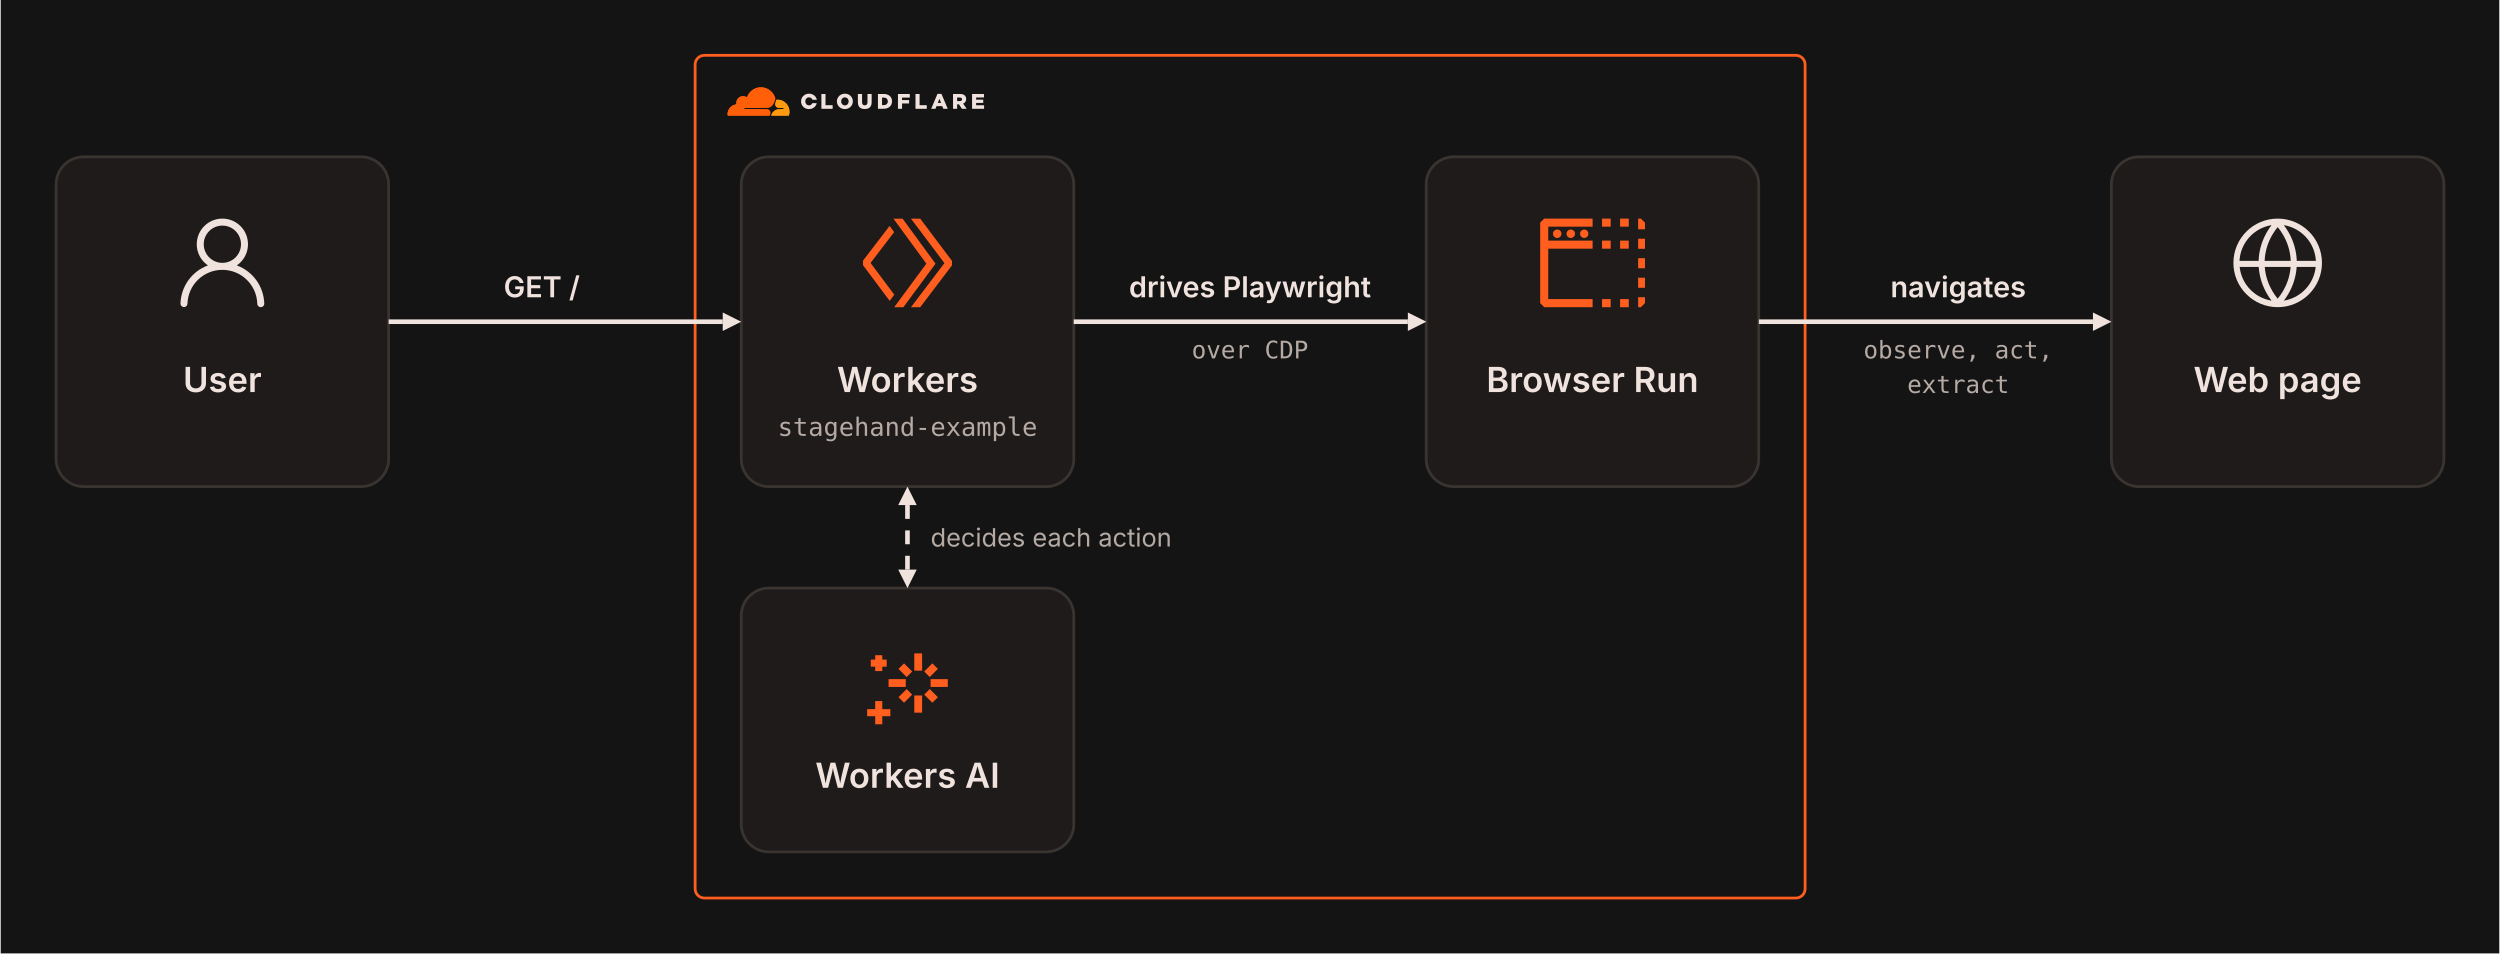
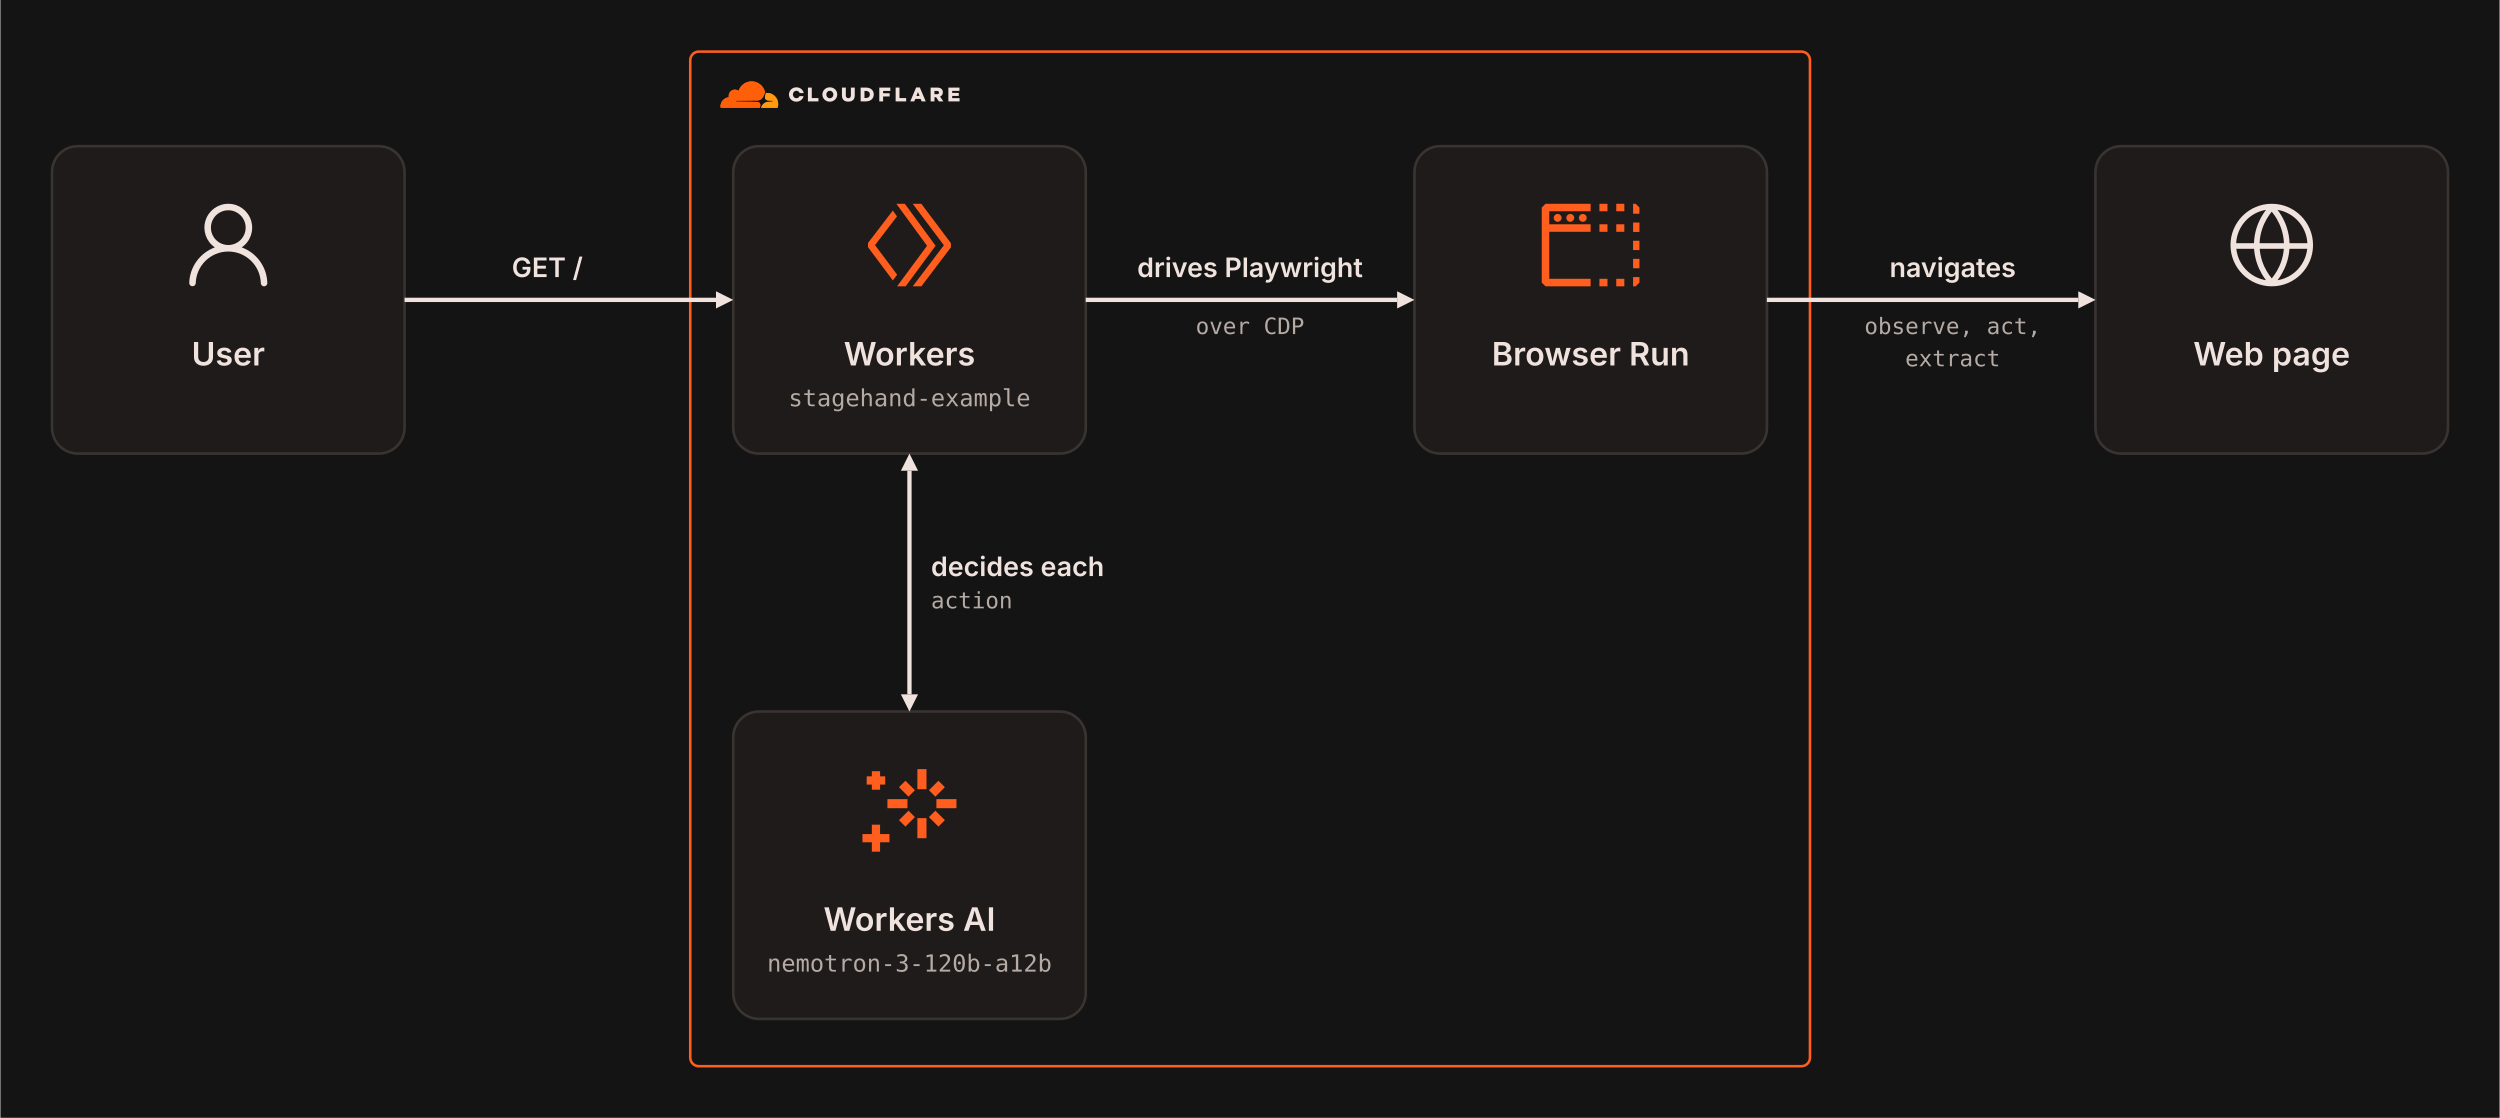
- <svg xmlns="http://www.w3.org/2000/svg" width="1083" height="413" viewBox="16.0 -4.0 1083.4 413.4" style="background:#151414" role="img">
-   <rect x="16.0" y="-4.0" width="1083.4" height="413.4" fill="#151414" />
-   <rect data-boundary="cloudflare" x="317.1" y="20.0" width="481.3" height="365.4" rx="4" fill="none" stroke="#FF5E1F" stroke-width="1.2" />
-   <svg width="27.02" height="12.28" fill="#FF5E1F" viewBox="0 0 66 30" id="i9d8600-1" x="331.07" y="33.86" preserveAspectRatio="xMidYMid meet" data-icon="" aria-hidden="true">
-     <g clip-path="url(#i9d8600-1-clip0_746_2)">
+ <svg xmlns="http://www.w3.org/2000/svg" width="1163" height="520" viewBox="16.0 -4.0 1162.6 520.0" style="background:#151414" role="img">
+   <rect x="16.0" y="-4.0" width="1162.6" height="520.0" fill="#151414" />
+   <rect data-boundary="cloudflare" x="336.9" y="20.0" width="520.9" height="472.0" rx="4" fill="none" stroke="#FF5E1F" stroke-width="1.2" />
+   <svg width="27.02" height="12.28" fill="#FF5E1F" viewBox="0 0 66 30" id="i374f2e-1" x="350.88" y="33.86" preserveAspectRatio="xMidYMid meet" data-icon="" aria-hidden="true">
+     <g clip-path="url(#i374f2e-1-clip0_746_2)">
      <path fill="#ff9910" d="M53.12 13.125c6.997 0 12.668 5.708 12.668 12.75 0 1.255-.18 2.468-.516 3.614a.72.72 0 0 1-.694.511H46.953a.375.375 0 0 1-.348-.51l.337-.882c1.076-2.833 4.146-5.154 6.987-5.29l5.384-.277a.543.543 0 0 0 .514-.544.543.543 0 0 0-.51-.544l-5.056-.299c-2.718-.14-4.046-2.56-3.315-5.081l.842-2.902a.72.72 0 0 1 .646-.527q.34-.02.686-.019" />
      <path fill="#ff5f08" d="M35.609 0c7.295 0 13.424 5.025 15.157 11.824.073.285.05.586-.054.862l-1.388 3.677c-1.076 2.833-3.842 5.29-6.97 5.29l-24.105.278a.533.533 0 0 0-.525.535c0 .293.234.531.524.535l23.765.316c2.724 0 4.046 2.56 3.316 5.081l-.307 1.061a.75.75 0 0 1-.716.541H.964a.71.71 0 0 1-.718-.646 11 11 0 0 1-.034-.854c0-5.476 4.166-9.973 9.482-10.456a7.2 7.2 0 0 1-.167-1.544c0-3.935 3.17-7.125 7.08-7.125 1.555 0 2.994.506 4.162 1.362C22.849 4.497 28.707 0 35.609 0" />
      <path fill="#ff9910" d="M53.12 13.125c6.997 0 12.668 5.708 12.668 12.75 0 1.255-.18 2.468-.516 3.614a.72.72 0 0 1-.694.511H46.953a.375.375 0 0 1-.348-.51l.337-.882c1.076-2.833 4.146-5.154 6.987-5.29l5.384-.277a.543.543 0 0 0 .514-.544.543.543 0 0 0-.51-.544l-5.056-.299c-2.718-.14-4.046-2.56-3.315-5.081l.842-2.902a.72.72 0 0 1 .646-.527q.34-.02.686-.019" />
      <path fill="#ff5f08" d="M35.609 0c7.295 0 13.424 5.025 15.157 11.824.073.285.05.586-.054.862l-1.388 3.677c-1.076 2.833-3.842 5.29-6.97 5.29l-24.105.278a.533.533 0 0 0-.525.535c0 .293.234.531.524.535l23.765.316c2.724 0 4.046 2.56 3.316 5.081l-.307 1.061a.75.75 0 0 1-.716.541H.964a.71.71 0 0 1-.718-.646 11 11 0 0 1-.034-.854c0-5.476 4.166-9.973 9.482-10.456a7.2 7.2 0 0 1-.167-1.544c0-3.935 3.17-7.125 7.08-7.125 1.555 0 2.994.506 4.162 1.362C22.849 4.497 28.707 0 35.609 0" />
    </g>
    <defs>
-       <clipPath id="i9d8600-1-clip0_746_2">
+       <clipPath id="i374f2e-1-clip0_746_2">
        <path fill="#fff" d="M0 0h66v30H0z" />
      </clipPath>
    </defs>
  </svg>
-   <svg viewBox="0 0 719 59" fill="#F0E3DE" id="i9d8600-2" x="363" y="36.62" width="82.31" height="6.75" preserveAspectRatio="xMidYMid meet" data-icon="" aria-hidden="true">
+   <svg viewBox="0 0 719 59" fill="#F0E3DE" id="i374f2e-2" x="382.8" y="36.62" width="82.31" height="6.75" preserveAspectRatio="xMidYMid meet" data-icon="" aria-hidden="true">
    <path d="M77.102 1.1H92.701V43.6H119.802V57.2H77.102V1.1Z" fill="#F0E3DE" />
    <path d="M135.898 29.3V29.2C135.898 13.1 148.898 0 166.198 0C183.498 0 196.298 12.9 196.298 29V29.2C196.298 45.3 183.298 58.4 165.998 58.4C148.798 58.3 135.898 45.4 135.898 29.3ZM180.498 29.3V29.2C180.498 21.1 174.698 14.1 166.098 14.1C157.598 14.1 151.898 21 151.898 29.1V29.3C151.898 37.4 157.698 44.4 166.198 44.4C174.798 44.3 180.498 37.4 180.498 29.3Z" fill="#F0E3DE" />
    <path d="M215.398 32.6V1.1H231.198V32.3C231.198 40.4 235.298 44.2 241.498 44.2C247.698 44.2 251.798 40.5 251.798 32.7V1.1H267.598V32.2C267.598 50.3 257.298 58.2 241.298 58.2C225.398 58.3 215.398 50.2 215.398 32.6Z" fill="#F0E3DE" />
    <path d="M291.398 1.1H313.098C333.098 1.1 344.798 12.6 344.798 28.8V29C344.798 45.2 332.998 57.2 312.798 57.2H291.498L291.398 1.1ZM313.298 43.4C322.598 43.4 328.798 38.3 328.798 29.2V29C328.798 20 322.598 14.8 313.298 14.8H306.998V43.3L313.298 43.4Z" fill="#F0E3DE" />
    <path d="M367.297 1.1H412.197V14.8H382.797V24.3H409.397V37.2H382.797V57.2H367.297V1.1Z" fill="#F0E3DE" />
    <path d="M433.797 1.1H449.297V43.6H476.497V57.2H433.797V1.1Z" fill="#F0E3DE" />
    <path d="M517.097 0.699H532.097L555.997 57.199H539.297L535.197 47.199H513.597L509.597 57.199H493.297L517.097 0.699ZM530.797 35.099L524.597 19.199L518.297 35.099H530.797Z" fill="#F0E3DE" />
    <path d="M576 1.1H602.5C611.1 1.1 617 3.3 620.8 7.2C624.1 10.4 625.8 14.7 625.8 20.3V20.5C625.8 29.1 621.2 34.8 614.3 37.7L627.7 57.3H609.7L598.4 40.3H591.6V57.3H576.1L576 1.1ZM601.8 28.1C607.1 28.1 610.1 25.5 610.1 21.5V21.2C610.1 16.8 606.9 14.6 601.7 14.6H591.5V28.1H601.8Z" fill="#F0E3DE" />
    <path d="M648.203 1.1H693.303V14.4H663.603V22.8H690.503V35.1H663.603V44H693.703V57.2H648.203V1.1Z" fill="#F0E3DE" />
    <path d="M43.1 35.9C40.9 40.8 36.3 44.3 30.3 44.3C21.8 44.3 16 37.2 16 29.2V29C16 20.9 21.7 14 30.2 14C36.6 14 41.5 17.9 43.5 23.3H59.9C57.3 9.9 45.5 0 30.3 0C13 0 0 13.1 0 29.2V29.4C0 45.5 12.8 58.4 30.1 58.4C44.9 58.4 56.5 48.8 59.5 36L43.1 35.9Z" fill="#F0E3DE" />
  </svg>
  <g data-node-id="user">
-     <rect x="40.0" y="64.0" width="144.2" height="143.0" rx="12" fill="#1E1B1A" stroke="#3A3431" stroke-width="1.2" />
-     <svg width="48.46" height="48.46" viewBox="0 0 24 24" id="i9d8600-3" x="87.87" y="85.75" preserveAspectRatio="xMidYMid meet" data-icon="" aria-hidden="true" fill="#F0E3DE">
+     <rect x="40.0" y="64.0" width="164.0" height="143.0" rx="12" fill="#1E1B1A" stroke="#3A3431" stroke-width="1.2" />
+     <svg width="48.46" height="48.46" viewBox="0 0 24 24" id="i374f2e-3" x="97.77" y="85.75" preserveAspectRatio="xMidYMid meet" data-icon="" aria-hidden="true" fill="#F0E3DE">
      <path d="M12 2.5a5.5 5.5 0 0 1 3.096 10.047 9.005 9.005 0 0 1 5.9 8.181.75.75 0 1 1-1.499.044 7.5 7.5 0 0 0-14.993 0 .75.75 0 0 1-1.5-.045 9.005 9.005 0 0 1 5.9-8.18A5.5 5.5 0 0 1 12 2.5ZM8 8a4 4 0 1 0 8 0 4 4 0 0 0-8 0Z" />
    </svg>
-     <text x="112.1" y="166.0" font-family="'Inter Variable', 'Inter', system-ui, -apple-system, 'Segoe UI', Roboto, sans-serif" font-size="15" fill="#F0E3DE" font-weight="600" text-anchor="middle">User</text>
+     <text x="122.0" y="166.0" font-family="'Inter Variable', 'Inter', system-ui, -apple-system, 'Segoe UI', Roboto, sans-serif" font-size="15" fill="#F0E3DE" font-weight="600" text-anchor="middle">User</text>
  </g>
  <g data-node-id="worker">
-     <rect x="337.1" y="64.0" width="144.2" height="143.0" rx="12" fill="#1E1B1A" stroke="#3A3431" stroke-width="1.2" />
-     <svg width="48.25" height="48.25" viewBox="1.379 1.886 45.235 45.235" id="i9d8600-4" x="385.05" y="85.88" preserveAspectRatio="xMidYMid meet" data-icon="" aria-hidden="true" fill="#FF5E1F">
+     <rect x="356.9" y="64.0" width="164.0" height="143.0" rx="12" fill="#1E1B1A" stroke="#3A3431" stroke-width="1.2" />
+     <svg width="48.25" height="48.25" viewBox="1.379 1.886 45.235 45.235" id="i374f2e-4" x="414.75" y="85.88" preserveAspectRatio="xMidYMid meet" data-icon="" aria-hidden="true" fill="#FF5E1F">
      <path d="m18.63 37.418-9.645-12.9 9.592-12.533-1.852-2.527L5.917 23.595l-.015 1.808 10.86 14.542z" />
      <path d="M21.997 6.503h-3.712l13.387 18.3-13.072 17.7h3.735L35.4 24.81z" />
      <path d="M29.175 6.503h-3.758l13.598 18.082-13.598 17.918h3.765l12.908-17.01v-1.808z" />
    </svg>
-     <text x="409.2" y="166.0" font-family="'Inter Variable', 'Inter', system-ui, -apple-system, 'Segoe UI', Roboto, sans-serif" font-size="15" fill="#F0E3DE" font-weight="600" text-anchor="middle">Workers</text>
-     <text x="409.2" y="185.0" font-family="'JetBrains Mono Variable', 'JetBrains Mono', ui-monospace, 'Cascadia Code', 'Source Code Pro', Menlo, Consolas, monospace" font-size="11" fill="#B5AAA4" font-weight="400" text-anchor="middle">stagehand-example</text>
+     <text x="438.9" y="166.0" font-family="'Inter Variable', 'Inter', system-ui, -apple-system, 'Segoe UI', Roboto, sans-serif" font-size="15" fill="#F0E3DE" font-weight="600" text-anchor="middle">Workers</text>
+     <text x="438.9" y="185.0" font-family="'JetBrains Mono Variable', 'JetBrains Mono', ui-monospace, 'Cascadia Code', 'Source Code Pro', Menlo, Consolas, monospace" font-size="11" fill="#B5AAA4" font-weight="400" text-anchor="middle">stagehand-example</text>
  </g>
  <g data-node-id="browser">
-     <rect x="634.1" y="64.0" width="144.2" height="143.0" rx="12" fill="#1E1B1A" stroke="#3A3431" stroke-width="1.2" />
-     <svg width="56.81" height="56.81" viewBox="-0.455 0.175 64.95 64.95" id="i9d8600-5" x="677.84" y="81.59" preserveAspectRatio="xMidYMid meet" data-icon="" aria-hidden="true" fill="#FF5E1F">
+     <rect x="673.8" y="64.0" width="164.0" height="143.0" rx="12" fill="#1E1B1A" stroke="#3A3431" stroke-width="1.2" />
+     <svg width="56.81" height="56.81" viewBox="-0.455 0.175 64.95 64.95" id="i374f2e-5" x="727.34" y="81.59" preserveAspectRatio="xMidYMid meet" data-icon="" aria-hidden="true" fill="#FF5E1F">
      <path d="M23.3 18.2a2.1 2.1 0 1 1-4.2 0 2.1 2.1 0 0 1 4.2 0m-6.7 0a2.1 2.1 0 1 1-4.2 0 2.1 2.1 0 0 1 4.2 0m13.3-.61a2.1 2.1 0 1 0 0 1.22zm28.1-1.6V12.7l-2-2h-1.39v5.29zm0 9.67v-4.99h-3.39v4.99zm0 9.67v-4.99h-3.39v4.99zM58 45v-4.99h-3.39V45zm-3.39 9.6H56l2-2v-2.93h-3.39zm-17.9-4H41v4h-4.29zm8.96 0h4.29v4h-4.29zm-8.96-29H41v4h-4.29zm8.96 0h4.29v4h-4.29zm4.29-6.9h-4.29v-4h4.29zm-8.96 0h-4.29v-4H41zm-8.96-4h-24l-2 2v39.9l2 2h24v-4h-22v-25h22v-4h-22v-6.9h22z" />
    </svg>
-     <text x="706.2" y="166.0" font-family="'Inter Variable', 'Inter', system-ui, -apple-system, 'Segoe UI', Roboto, sans-serif" font-size="15" fill="#F0E3DE" font-weight="600" text-anchor="middle">Browser Run</text>
+     <text x="755.8" y="166.0" font-family="'Inter Variable', 'Inter', system-ui, -apple-system, 'Segoe UI', Roboto, sans-serif" font-size="15" fill="#F0E3DE" font-weight="600" text-anchor="middle">Browser Run</text>
  </g>
  <g data-node-id="page">
-     <rect x="931.2" y="64.0" width="144.2" height="143.0" rx="12" fill="#1E1B1A" stroke="#3A3431" stroke-width="1.2" />
-     <svg width="41.89" height="41.89" viewBox="0 0 24 24" id="i9d8600-6" x="982.38" y="89.05" preserveAspectRatio="xMidYMid meet" data-icon="" aria-hidden="true" fill="#F0E3DE">
+     <rect x="990.6" y="64.0" width="164.0" height="143.0" rx="12" fill="#1E1B1A" stroke="#3A3431" stroke-width="1.2" />
+     <svg width="41.89" height="41.89" viewBox="0 0 24 24" id="i374f2e-6" x="1051.68" y="89.05" preserveAspectRatio="xMidYMid meet" data-icon="" aria-hidden="true" fill="#F0E3DE">
      <path d="M12 1c6.075 0 11 4.925 11 11s-4.925 11-11 11S1 18.075 1 12 5.925 1 12 1Zm3.241 10.5v-.001c-.1-2.708-.992-4.904-1.89-6.452a13.919 13.919 0 0 0-1.304-1.88L12 3.11l-.047.059c-.354.425-.828 1.06-1.304 1.88-.898 1.547-1.79 3.743-1.89 6.451Zm-12.728 0h4.745c.1-3.037 1.1-5.49 2.093-7.204.39-.672.78-1.233 1.119-1.673C6.11 3.329 2.746 7 2.513 11.5Zm18.974 0C21.254 7 17.89 3.329 13.53 2.623c.339.44.729 1.001 1.119 1.673.993 1.714 1.993 4.167 2.093 7.204ZM8.787 13c.182 2.478 1.02 4.5 1.862 5.953.382.661.818 1.29 1.304 1.88l.047.057.047-.059c.354-.425.828-1.06 1.304-1.88.842-1.451 1.679-3.471 1.862-5.951Zm-1.504 0H2.552a9.505 9.505 0 0 0 7.918 8.377 15.773 15.773 0 0 1-1.119-1.673C8.413 18.085 7.47 15.807 7.283 13Zm9.434 0c-.186 2.807-1.13 5.085-2.068 6.704-.39.672-.78 1.233-1.118 1.673A9.506 9.506 0 0 0 21.447 13Z" />
    </svg>
-     <text x="1003.3" y="166.0" font-family="'Inter Variable', 'Inter', system-ui, -apple-system, 'Segoe UI', Roboto, sans-serif" font-size="15" fill="#F0E3DE" font-weight="600" text-anchor="middle">Web page</text>
+     <text x="1072.6" y="166.0" font-family="'Inter Variable', 'Inter', system-ui, -apple-system, 'Segoe UI', Roboto, sans-serif" font-size="15" fill="#F0E3DE" font-weight="600" text-anchor="middle">Web page</text>
  </g>
-   <rect x="337.1" y="251.0" width="144.2" height="114.4" rx="12" fill="#1E1B1A" stroke="#3A3431" stroke-width="1.2" />
-   <svg aria-hidden="true" width="43.73" height="43.73" viewBox="-1.375 -1.29 18.75 18.75" id="i9d8600-7" x="387.31" y="272.83" preserveAspectRatio="xMidYMid meet" data-icon="" fill="#FF5E1F">
-     <path d="M10.72 1.5H9.265v3.198l1.455.004zM7.36 3.347l1.516 1.517-1.032 1.025-1.513-1.513 1.03-1.029ZM4.485 6.28h3.202l-.005 1.455H4.485zm1.848 3.36 1.515-1.516 1.026 1.032-1.512 1.512-1.03-1.029Zm2.932 2.875V9.313l1.455.005v3.197zm3.36-1.845-1.517-1.517 1.032-1.026 1.514 1.514zM15.5 7.735h-3.202l.005-1.455H15.5zm-1.847-3.359-1.516 1.516-1.025-1.032 1.513-1.513 1.028 1.03ZM2 1.829v.82h-.822v1.315H2v.821h1.314v-.82h.821V2.65h-.821v-.821zm0 12.842v-1.5H.5v-1.314H2v-1.499h1.314v1.499h1.5v1.314h-1.5v1.5z" />
-   </svg>
-   <text x="409.2" y="337.6" font-family="'Inter Variable', 'Inter', system-ui, -apple-system, 'Segoe UI', Roboto, sans-serif" font-size="15" fill="#F0E3DE" font-weight="600" text-anchor="middle">Workers AI</text>
-   <polyline points="409.17,215 409.17,243" fill="none" stroke="#F0E3DE" stroke-width="2" stroke-linejoin="miter" stroke-dasharray="6 5" />
-   <polygon points="409.17,251 413.17,243 405.17,243" fill="#F0E3DE" />
-   <polygon points="409.17,207 405.17,215 413.17,215" fill="#F0E3DE" />
-   <text x="419.2" y="233.0" font-family="'Inter Variable', 'Inter', system-ui, -apple-system, 'Segoe UI', Roboto, sans-serif" font-size="11" fill="#B5AAA4" font-weight="400" text-anchor="start">decides each action</text>
+   <g data-node-id="ai">
+     <rect x="356.9" y="327.0" width="164.0" height="143.0" rx="12" fill="#1E1B1A" stroke="#3A3431" stroke-width="1.2" />
+     <svg aria-hidden="true" width="54.67" height="54.67" viewBox="-1.375 -1.29 18.75 18.75" id="i374f2e-7" x="411.54" y="345.67" preserveAspectRatio="xMidYMid meet" data-icon="" fill="#FF5E1F">
+       <path d="M10.72 1.5H9.265v3.198l1.455.004zM7.36 3.347l1.516 1.517-1.032 1.025-1.513-1.513 1.03-1.029ZM4.485 6.28h3.202l-.005 1.455H4.485zm1.848 3.36 1.515-1.516 1.026 1.032-1.512 1.512-1.03-1.029Zm2.932 2.875V9.313l1.455.005v3.197zm3.36-1.845-1.517-1.517 1.032-1.026 1.514 1.514zM15.5 7.735h-3.202l.005-1.455H15.5zm-1.847-3.359-1.516 1.516-1.025-1.032 1.513-1.513 1.028 1.03ZM2 1.829v.82h-.822v1.315H2v.821h1.314v-.82h.821V2.65h-.821v-.821zm0 12.842v-1.5H.5v-1.314H2v-1.499h1.314v1.499h1.5v1.314h-1.5v1.5z" />
+     </svg>
+     <text x="438.9" y="429.0" font-family="'Inter Variable', 'Inter', system-ui, -apple-system, 'Segoe UI', Roboto, sans-serif" font-size="15" fill="#F0E3DE" font-weight="600" text-anchor="middle">Workers AI</text>
+     <text x="438.9" y="448.0" font-family="'JetBrains Mono Variable', 'JetBrains Mono', ui-monospace, 'Cascadia Code', 'Source Code Pro', Menlo, Consolas, monospace" font-size="11" fill="#B5AAA4" font-weight="400" text-anchor="middle">nemotron-3-120b-a12b</text>
+   </g>
  <g data-edge-from="user" data-edge-to="worker">
-     <polyline points="184.2,135.5 329.07,135.5" fill="none" stroke="#F0E3DE" stroke-width="2" stroke-linejoin="miter" />
-     <polygon points="337.07,135.5 329.07,131.5 329.07,139.5" fill="#F0E3DE" />
-     <text x="250.6" y="124.9" font-family="'Inter Variable', 'Inter', system-ui, -apple-system, 'Segoe UI', Roboto, sans-serif" font-size="12.5" fill="#F0E3DE" font-weight="600" text-anchor="middle">GET /</text>
+     <polyline points="204,135.5 348.88,135.5" fill="none" stroke="#F0E3DE" stroke-width="2" stroke-linejoin="miter" />
+     <polygon points="356.88,135.5 348.88,131.5 348.88,139.5" fill="#F0E3DE" />
+     <text x="270.4" y="124.9" font-family="'Inter Variable', 'Inter', system-ui, -apple-system, 'Segoe UI', Roboto, sans-serif" font-size="12.5" fill="#F0E3DE" font-weight="600" text-anchor="middle">GET /</text>
  </g>
  <g data-edge-from="worker" data-edge-to="browser">
-     <polyline points="481.27,135.5 626.15,135.5" fill="none" stroke="#F0E3DE" stroke-width="2" stroke-linejoin="miter" />
-     <polygon points="634.15,135.5 626.15,131.5 626.15,139.5" fill="#F0E3DE" />
-     <text x="557.7" y="124.9" font-family="'Inter Variable', 'Inter', system-ui, -apple-system, 'Segoe UI', Roboto, sans-serif" font-size="12.5" fill="#F0E3DE" font-weight="600" text-anchor="middle">drives Playwright</text>
-     <text x="557.7" y="151.4" font-family="'JetBrains Mono Variable', 'JetBrains Mono', ui-monospace, 'Cascadia Code', 'Source Code Pro', Menlo, Consolas, monospace" font-size="10.5" fill="#B5AAA4" font-weight="400" text-anchor="middle">over CDP</text>
+     <polyline points="520.88,135.5 665.75,135.5" fill="none" stroke="#F0E3DE" stroke-width="2" stroke-linejoin="miter" />
+     <polygon points="673.75,135.5 665.75,131.5 665.75,139.5" fill="#F0E3DE" />
+     <text x="597.3" y="124.9" font-family="'Inter Variable', 'Inter', system-ui, -apple-system, 'Segoe UI', Roboto, sans-serif" font-size="12.5" fill="#F0E3DE" font-weight="600" text-anchor="middle">drives Playwright</text>
+     <text x="597.3" y="151.4" font-family="'JetBrains Mono Variable', 'JetBrains Mono', ui-monospace, 'Cascadia Code', 'Source Code Pro', Menlo, Consolas, monospace" font-size="10.5" fill="#B5AAA4" font-weight="400" text-anchor="middle">over CDP</text>
  </g>
  <g data-edge-from="browser" data-edge-to="page">
-     <polyline points="778.35,135.5 923.22,135.5" fill="none" stroke="#F0E3DE" stroke-width="2" stroke-linejoin="miter" />
-     <polygon points="931.22,135.5 923.22,131.5 923.22,139.5" fill="#F0E3DE" />
-     <text x="864.8" y="124.9" font-family="'Inter Variable', 'Inter', system-ui, -apple-system, 'Segoe UI', Roboto, sans-serif" font-size="12.5" fill="#F0E3DE" font-weight="600" text-anchor="middle">navigates</text>
-     <text x="864.8" y="151.4" font-family="'JetBrains Mono Variable', 'JetBrains Mono', ui-monospace, 'Cascadia Code', 'Source Code Pro', Menlo, Consolas, monospace" font-size="10.5" fill="#B5AAA4" font-weight="400" text-anchor="middle">observe, act,</text>
-     <text x="864.8" y="166.4" font-family="'JetBrains Mono Variable', 'JetBrains Mono', ui-monospace, 'Cascadia Code', 'Source Code Pro', Menlo, Consolas, monospace" font-size="10.5" fill="#B5AAA4" font-weight="400" text-anchor="middle">extract</text>
+     <polyline points="837.75,135.5 982.62,135.5" fill="none" stroke="#F0E3DE" stroke-width="2" stroke-linejoin="miter" />
+     <polygon points="990.62,135.5 982.62,131.5 982.62,139.5" fill="#F0E3DE" />
+     <text x="924.2" y="124.9" font-family="'Inter Variable', 'Inter', system-ui, -apple-system, 'Segoe UI', Roboto, sans-serif" font-size="12.5" fill="#F0E3DE" font-weight="600" text-anchor="middle">navigates</text>
+     <text x="924.2" y="151.4" font-family="'JetBrains Mono Variable', 'JetBrains Mono', ui-monospace, 'Cascadia Code', 'Source Code Pro', Menlo, Consolas, monospace" font-size="10.5" fill="#B5AAA4" font-weight="400" text-anchor="middle">observe, act,</text>
+     <text x="924.2" y="166.4" font-family="'JetBrains Mono Variable', 'JetBrains Mono', ui-monospace, 'Cascadia Code', 'Source Code Pro', Menlo, Consolas, monospace" font-size="10.5" fill="#B5AAA4" font-weight="400" text-anchor="middle">extract</text>
+   </g>
+   <g data-edge-from="worker" data-edge-to="ai">
+     <polyline points="438.88,215 438.88,319" fill="none" stroke="#F0E3DE" stroke-width="2" stroke-linejoin="miter" />
+     <polygon points="438.88,327 442.88,319 434.88,319" fill="#F0E3DE" />
+     <polygon points="438.88,207 434.88,215 442.88,215" fill="#F0E3DE" />
+     <text x="448.9" y="264.0" font-family="'Inter Variable', 'Inter', system-ui, -apple-system, 'Segoe UI', Roboto, sans-serif" font-size="12.5" fill="#F0E3DE" font-weight="600" text-anchor="start">decides each</text>
+     <text x="448.9" y="279.0" font-family="'JetBrains Mono Variable', 'JetBrains Mono', ui-monospace, 'Cascadia Code', 'Source Code Pro', Menlo, Consolas, monospace" font-size="10.5" fill="#B5AAA4" font-weight="400" text-anchor="start">action</text>
  </g>
</svg>
